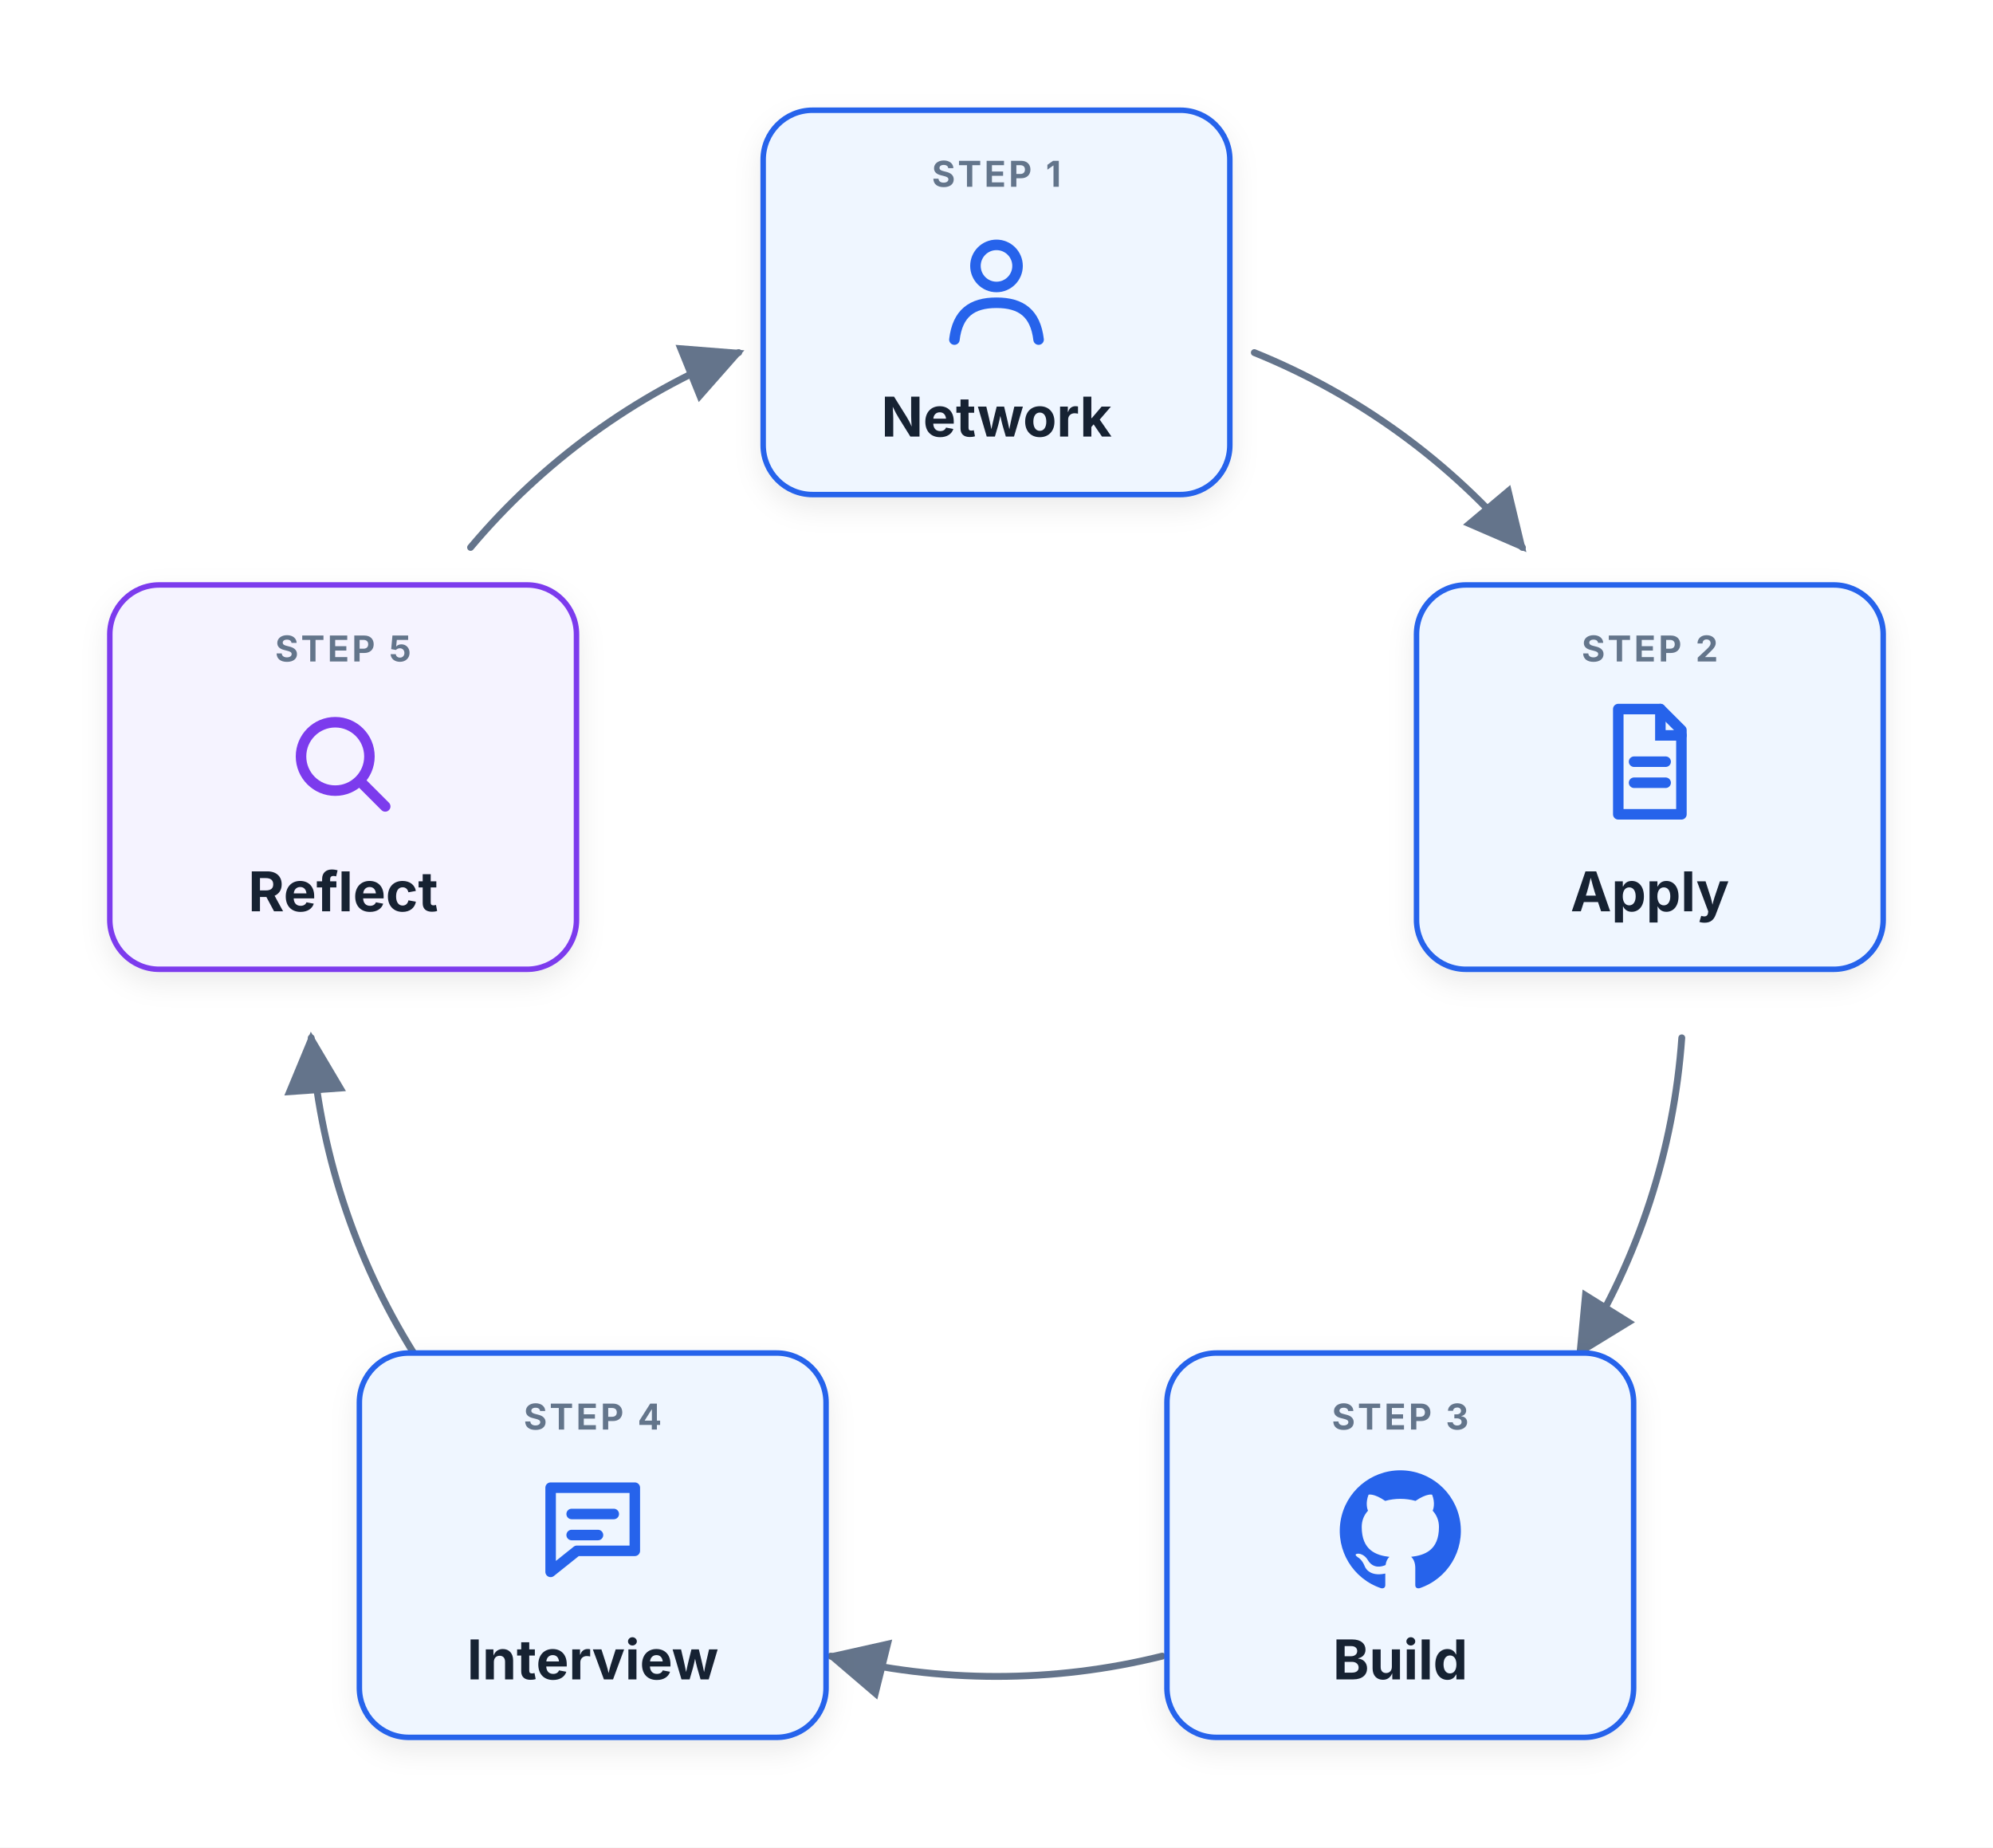
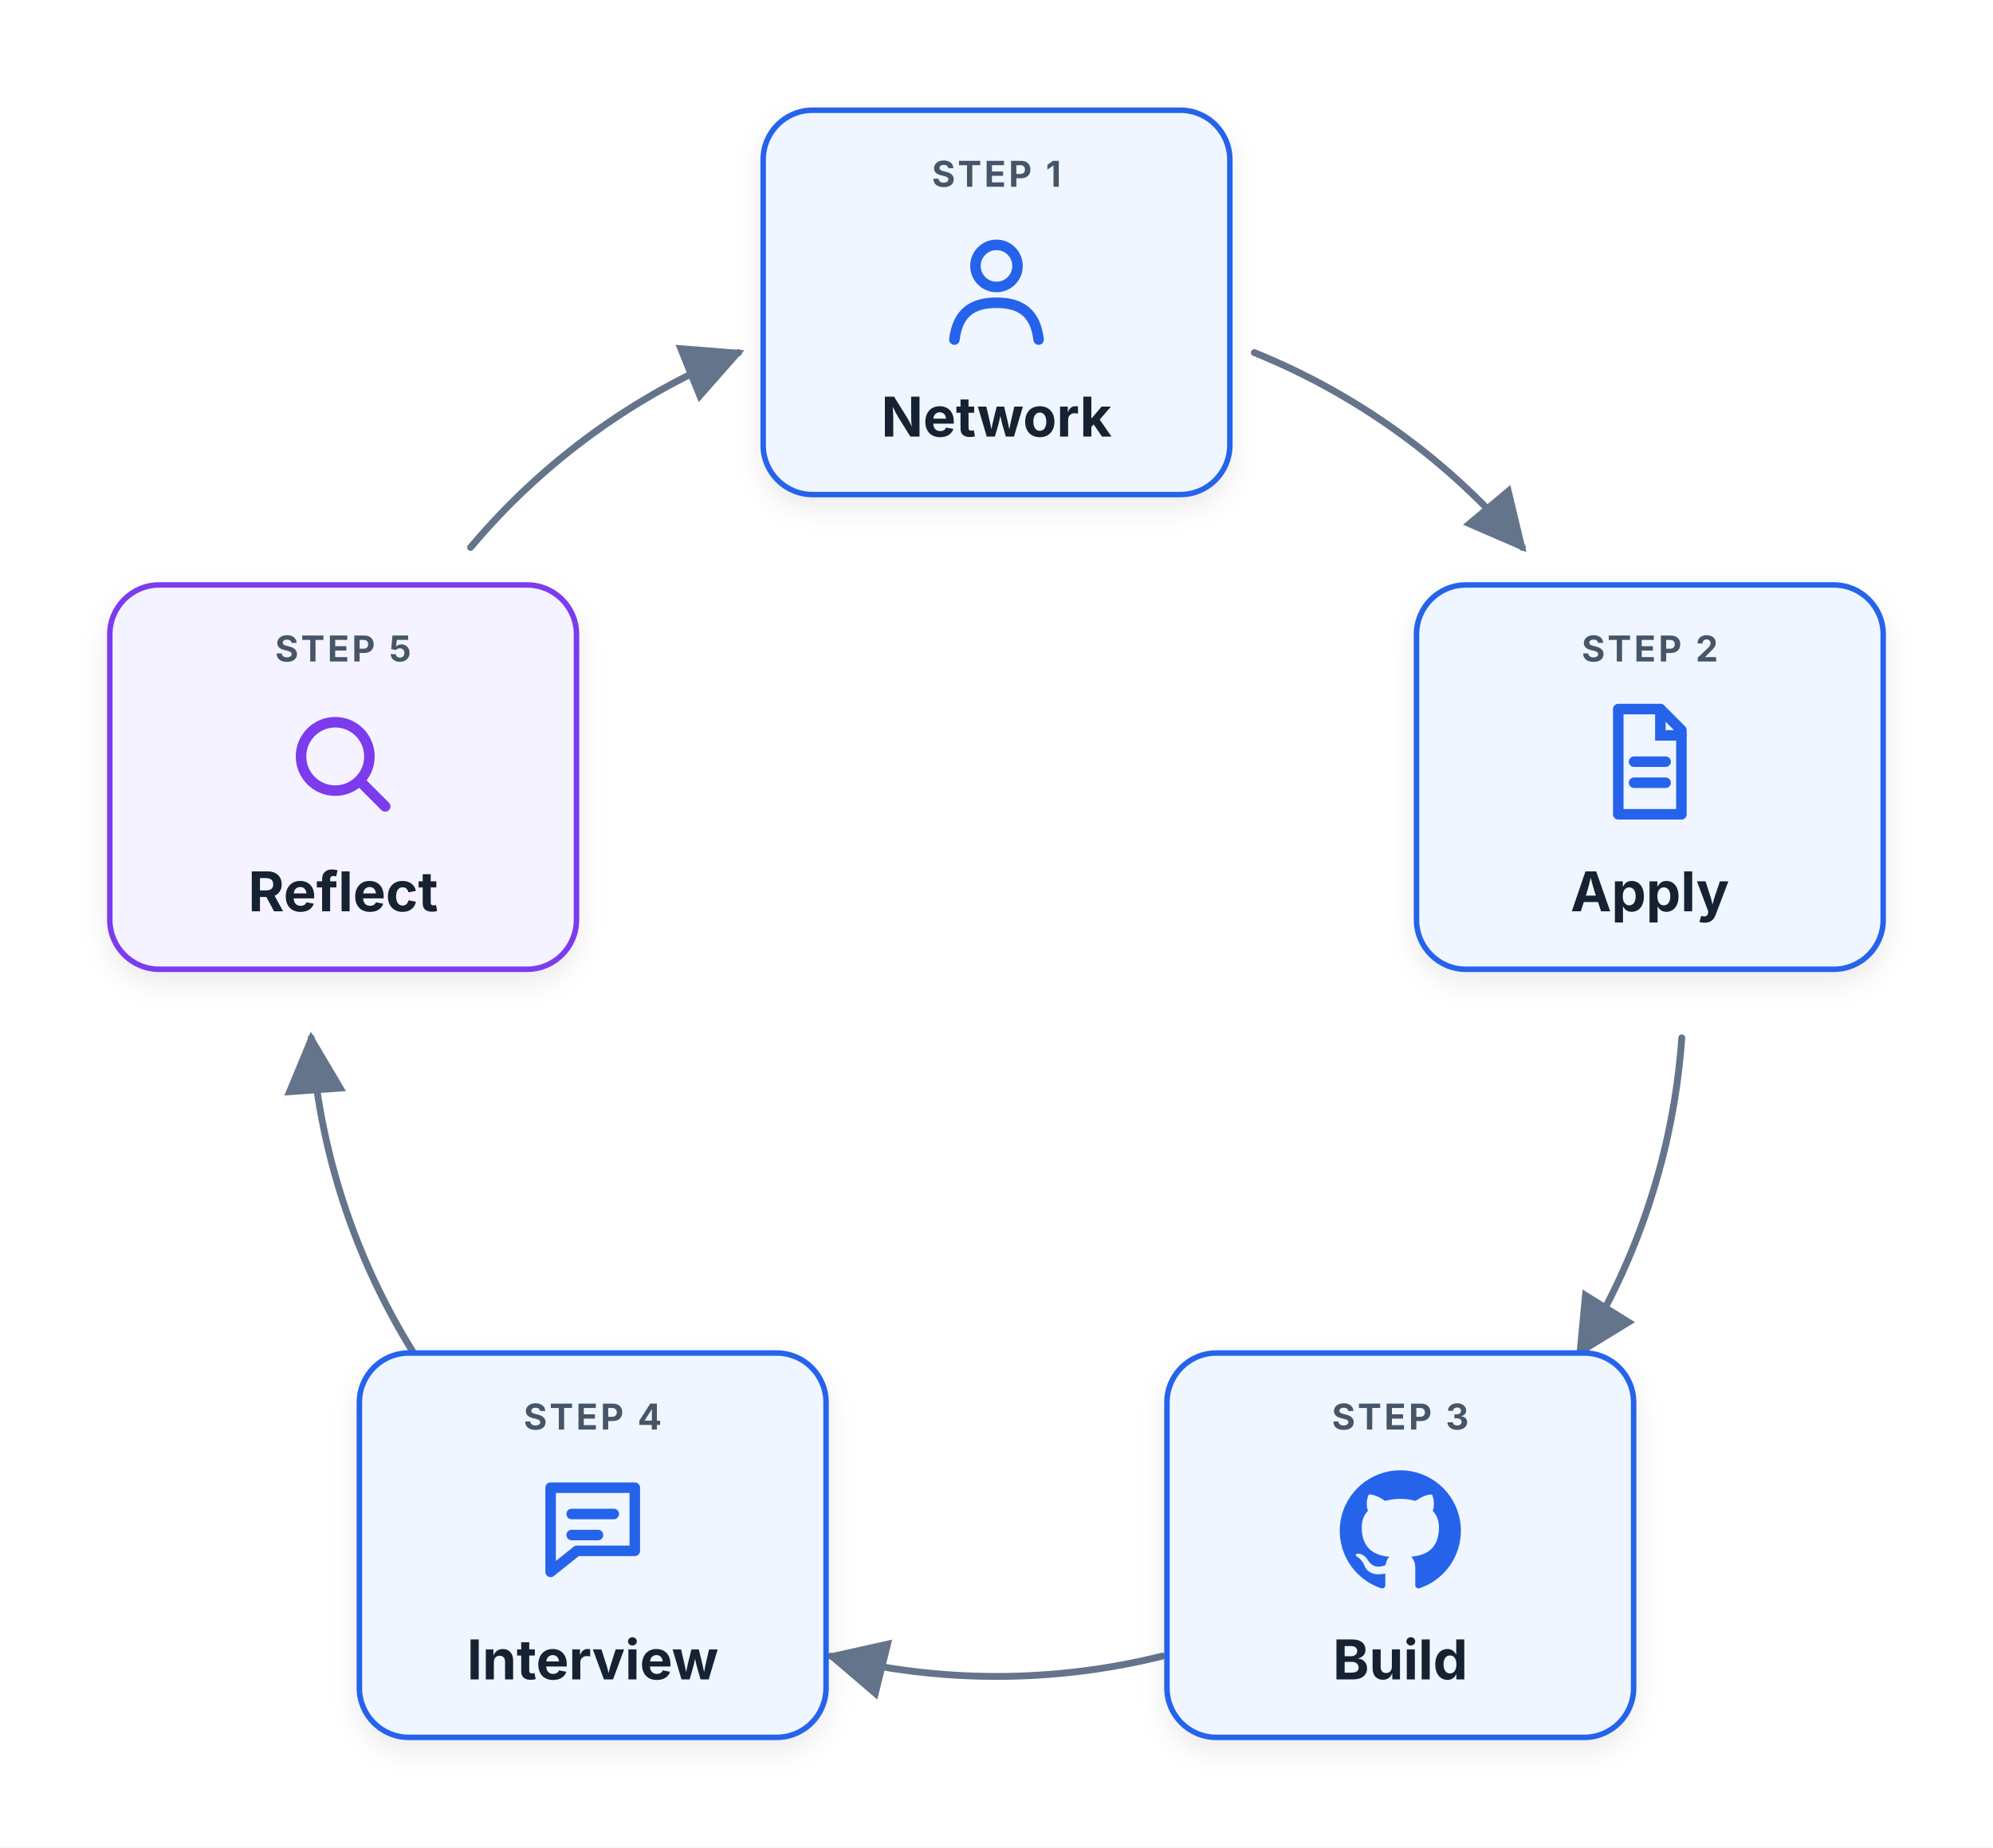
<svg xmlns="http://www.w3.org/2000/svg" width="726" height="673" viewBox="0 0 726 673" role="img" aria-labelledby="title desc">
  <defs>
    <filter id="shadow" x="-20%" y="-20%" width="140%" height="150%">
      <feDropShadow dx="0" dy="4" stdDeviation="5" flood-color="#0f172a" flood-opacity="0.08" />
    </filter>
    <marker id="arrow-purple" viewBox="0 0 10 10" refX="9" refY="5" markerWidth="9" markerHeight="9" orient="auto">
      <path d="M0 0 10 5 0 10Z" fill="#7c3aed" />
    </marker>
    <marker id="arrow-blue" viewBox="0 0 10 10" refX="9" refY="5" markerWidth="9" markerHeight="9" orient="auto">
      <path d="M0 0 10 5 0 10Z" fill="#2563eb" />
    </marker>
    <marker id="arrow-amber" viewBox="0 0 10 10" refX="9" refY="5" markerWidth="9" markerHeight="9" orient="auto">
      <path d="M0 0 10 5 0 10Z" fill="#c2410c" />
    </marker>
    <marker id="arrow-green" viewBox="0 0 10 10" refX="9" refY="5" markerWidth="9" markerHeight="9" orient="auto">
      <path d="M0 0 10 5 0 10Z" fill="#15803d" />
    </marker>
    <marker id="arrow-red" viewBox="0 0 10 10" refX="9" refY="5" markerWidth="9" markerHeight="9" orient="auto">
      <path d="M0 0 10 5 0 10Z" fill="#dc2626" />
    </marker>
    <marker id="arrow-gray" viewBox="0 0 10 10" refX="9" refY="5" markerWidth="9" markerHeight="9" orient="auto">
      <path d="M0 0 10 5 0 10Z" fill="#64748b" />
    </marker>
    <symbol id="icon-document" viewBox="0 0 24 24">
      <path d="M6 2h8l4 4v16H6Z" fill="none" stroke="currentColor" stroke-width="2" stroke-linejoin="round" />
      <path d="M14 2v5h4M9 12h6M9 16h6" fill="none" stroke="currentColor" stroke-width="2" stroke-linecap="round" />
    </symbol>
    <symbol id="icon-github" viewBox="0 0 24 24">
      <path fill="currentColor" d="M12 .7a11.5 11.5 0 0 0-3.64 22.41c.58.11.79-.25.79-.56v-2.23c-3.22.7-3.9-1.37-3.9-1.37-.53-1.34-1.29-1.7-1.29-1.7-1.05-.72.08-.71.08-.71 1.17.08 1.78 1.2 1.78 1.2 1.04 1.77 2.72 1.26 3.38.96.1-.75.4-1.26.74-1.55-2.57-.29-5.27-1.28-5.27-5.68 0-1.26.45-2.28 1.19-3.09-.12-.29-.52-1.46.11-3.05 0 0 .97-.31 3.16 1.18a10.9 10.9 0 0 1 5.76 0c2.2-1.49 3.16-1.18 3.16-1.18.63 1.59.23 2.76.11 3.05.74.81 1.19 1.83 1.19 3.09 0 4.42-2.71 5.38-5.29 5.67.42.36.79 1.06.79 2.14v3.27c0 .31.21.67.8.56A11.5 11.5 0 0 0 12 .7Z" />
    </symbol>
    <symbol id="icon-message" viewBox="0 0 24 24">
      <path d="M4 4h16v12H9l-5 4Z" fill="none" stroke="currentColor" stroke-width="2" stroke-linecap="round" stroke-linejoin="round" />
      <path d="M8 9h8M8 13h5" fill="none" stroke="currentColor" stroke-width="2" stroke-linecap="round" />
    </symbol>
    <symbol id="icon-search" viewBox="0 0 24 24">
      <circle cx="11" cy="11" r="6.5" fill="none" stroke="currentColor" stroke-width="2" />
      <path d="m16 16 4.5 4.5" fill="none" stroke="currentColor" stroke-width="2" stroke-linecap="round" />
    </symbol>
    <symbol id="icon-user" viewBox="0 0 24 24">
      <circle cx="12" cy="8" r="4" fill="none" stroke="currentColor" stroke-width="2" />
      <path d="M4 22c.6-5 3.3-7 8-7s7.4 2 8 7" fill="none" stroke="currentColor" stroke-width="2" stroke-linecap="round" />
    </symbol>
    <style>
      text { font-family: system-ui, -apple-system, BlinkMacSystemFont, "Segoe UI", sans-serif; fill: #172033; }
      .node rect { stroke-width: 2; }
      .node-title { font-size: 20px; font-weight: 750; text-anchor: middle; }
      .node-title.icon-copy { text-anchor: start; }
-       .node-subtitle { font-size: 16px; font-weight: 500; fill: #7a8699; text-anchor: middle; }
-       .eyebrow { font-size: 13px; font-weight: 750; letter-spacing: 1px; fill: #64748b; text-anchor: middle; }
+       .node-subtitle { font-size: 16px; font-weight: 500; fill: #475569; text-anchor: middle; }
+       .eyebrow { font-size: 13px; font-weight: 750; letter-spacing: 1px; fill: #475569; text-anchor: middle; }
      .mention-icon { font-size: 27px; font-weight: 750; text-anchor: middle; }
      .standalone-mention { font-size: 52px; font-weight: 750; text-anchor: middle; }
      .icon-node-title { font-size: 16px; font-weight: 750; text-anchor: middle; }
      .edge { fill: none; stroke-width: 2.5; stroke-linecap: round; stroke-linejoin: round; }
      .edge-label rect { stroke-width: 2; }
      .edge-label text { font-size: 14px; font-weight: 750; text-anchor: middle; dominant-baseline: central; }
      .divider { stroke: #cbd5e1; stroke-width: 2; stroke-dasharray: 6 8; stroke-linecap: round; }
      .center-annotation { fill: #f1f5f9; stroke: none; }
      .center-title { font-weight: 800; letter-spacing: 0.08em; fill: #334155; text-anchor: middle; }
-       .center-detail { font-weight: 600; fill: #64748b; text-anchor: middle; }
+       .center-detail { font-weight: 600; fill: #475569; text-anchor: middle; }
    </style>
  </defs>
  <rect width="726" height="673" fill="#ffffff" />
  <path class="edge" d="M456.92 128.44A250.25 250.25 0 0 1 554.58 199.4" stroke="#64748b" marker-end="url(#arrow-gray)" />
  <path class="edge" d="M612.63 378.04A250.25 250.25 0 0 1 575.32 492.85" stroke="#64748b" marker-end="url(#arrow-gray)" />
  <path class="edge" d="M423.36 603.26A250.25 250.25 0 0 1 302.64 603.26" stroke="#64748b" marker-end="url(#arrow-gray)" />
  <path class="edge" d="M150.68 492.85A250.25 250.25 0 0 1 113.37 378.04" stroke="#64748b" marker-end="url(#arrow-gray)" />
  <path class="edge" d="M171.42 199.4A250.25 250.25 0 0 1 269.08 128.44" stroke="#64748b" marker-end="url(#arrow-gray)" />
  <g class="node node-blue" transform="translate(278 40.15)" filter="url(#shadow)">
    <rect width="170" height="140" rx="18" fill="#eff6ff" stroke="#2563eb" />
    <text class="eyebrow" x="85" y="27.88" font-size="18">STEP 1</text>
    <use href="#icon-user" x="62" y="41.38" width="46" height="46" color="#2563eb" />
    <text class="node-title" x="85" y="118.88" font-size="25">Network</text>
  </g>
  <g class="node node-blue" transform="translate(516 213.07)" filter="url(#shadow)">
    <rect width="170" height="140" rx="18" fill="#eff6ff" stroke="#2563eb" />
    <text class="eyebrow" x="85" y="27.88" font-size="18">STEP 2</text>
    <use href="#icon-document" x="62" y="41.38" width="46" height="46" color="#2563eb" />
    <text class="node-title" x="85" y="118.88" font-size="25">Apply</text>
  </g>
  <g class="node node-blue" transform="translate(425.09 492.85)" filter="url(#shadow)">
    <rect width="170" height="140" rx="18" fill="#eff6ff" stroke="#2563eb" />
    <text class="eyebrow" x="85" y="27.88" font-size="18">STEP 3</text>
    <use href="#icon-github" x="62" y="41.38" width="46" height="46" color="#2563eb" />
    <text class="node-title" x="85" y="118.88" font-size="25">Build</text>
  </g>
  <g class="node node-blue" transform="translate(130.91 492.85)" filter="url(#shadow)">
    <rect width="170" height="140" rx="18" fill="#eff6ff" stroke="#2563eb" />
    <text class="eyebrow" x="85" y="27.88" font-size="18">STEP 4</text>
    <use href="#icon-message" x="62" y="41.38" width="46" height="46" color="#2563eb" />
    <text class="node-title" x="85" y="118.88" font-size="25">Interview</text>
  </g>
  <g class="node node-purple" transform="translate(40 213.07)" filter="url(#shadow)">
    <rect width="170" height="140" rx="18" fill="#f5f3ff" stroke="#7c3aed" />
    <text class="eyebrow" x="85" y="27.88" font-size="18">STEP 5</text>
    <use href="#icon-search" x="61.03" y="41.38" width="46" height="46" color="#7c3aed" />
    <text class="node-title" x="85" y="118.88" font-size="25">Reflect</text>
  </g>
</svg>
